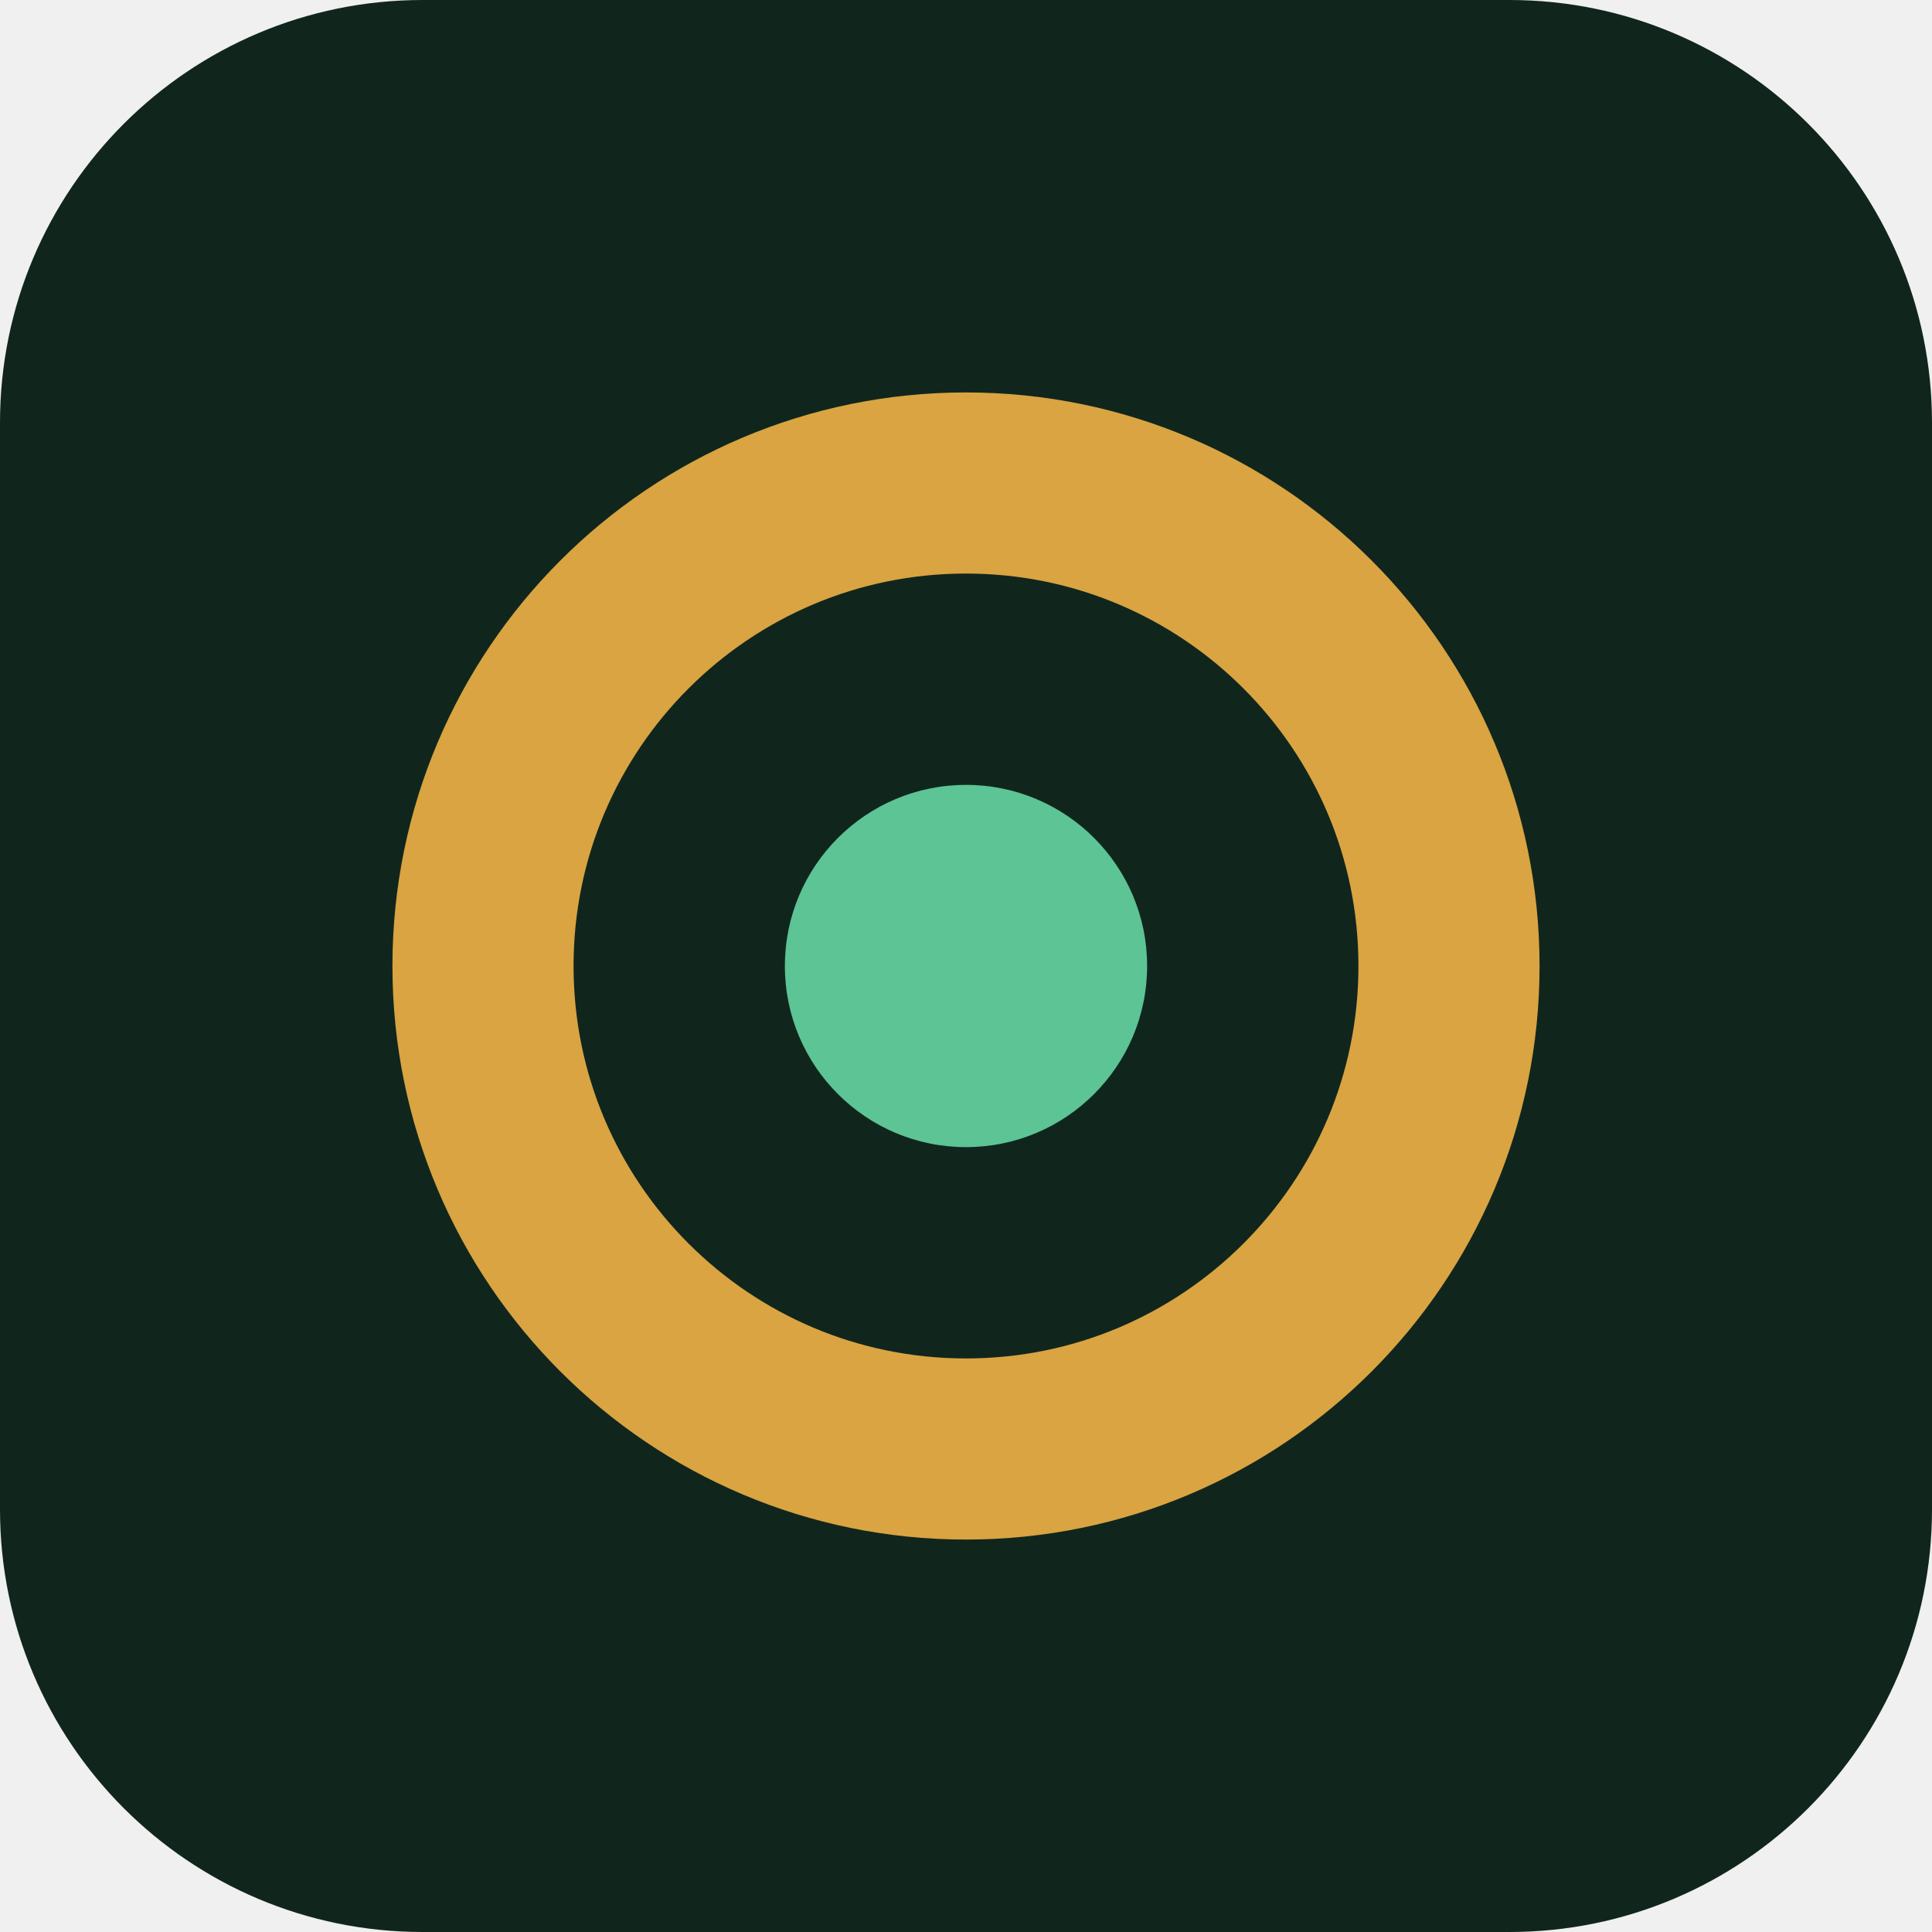
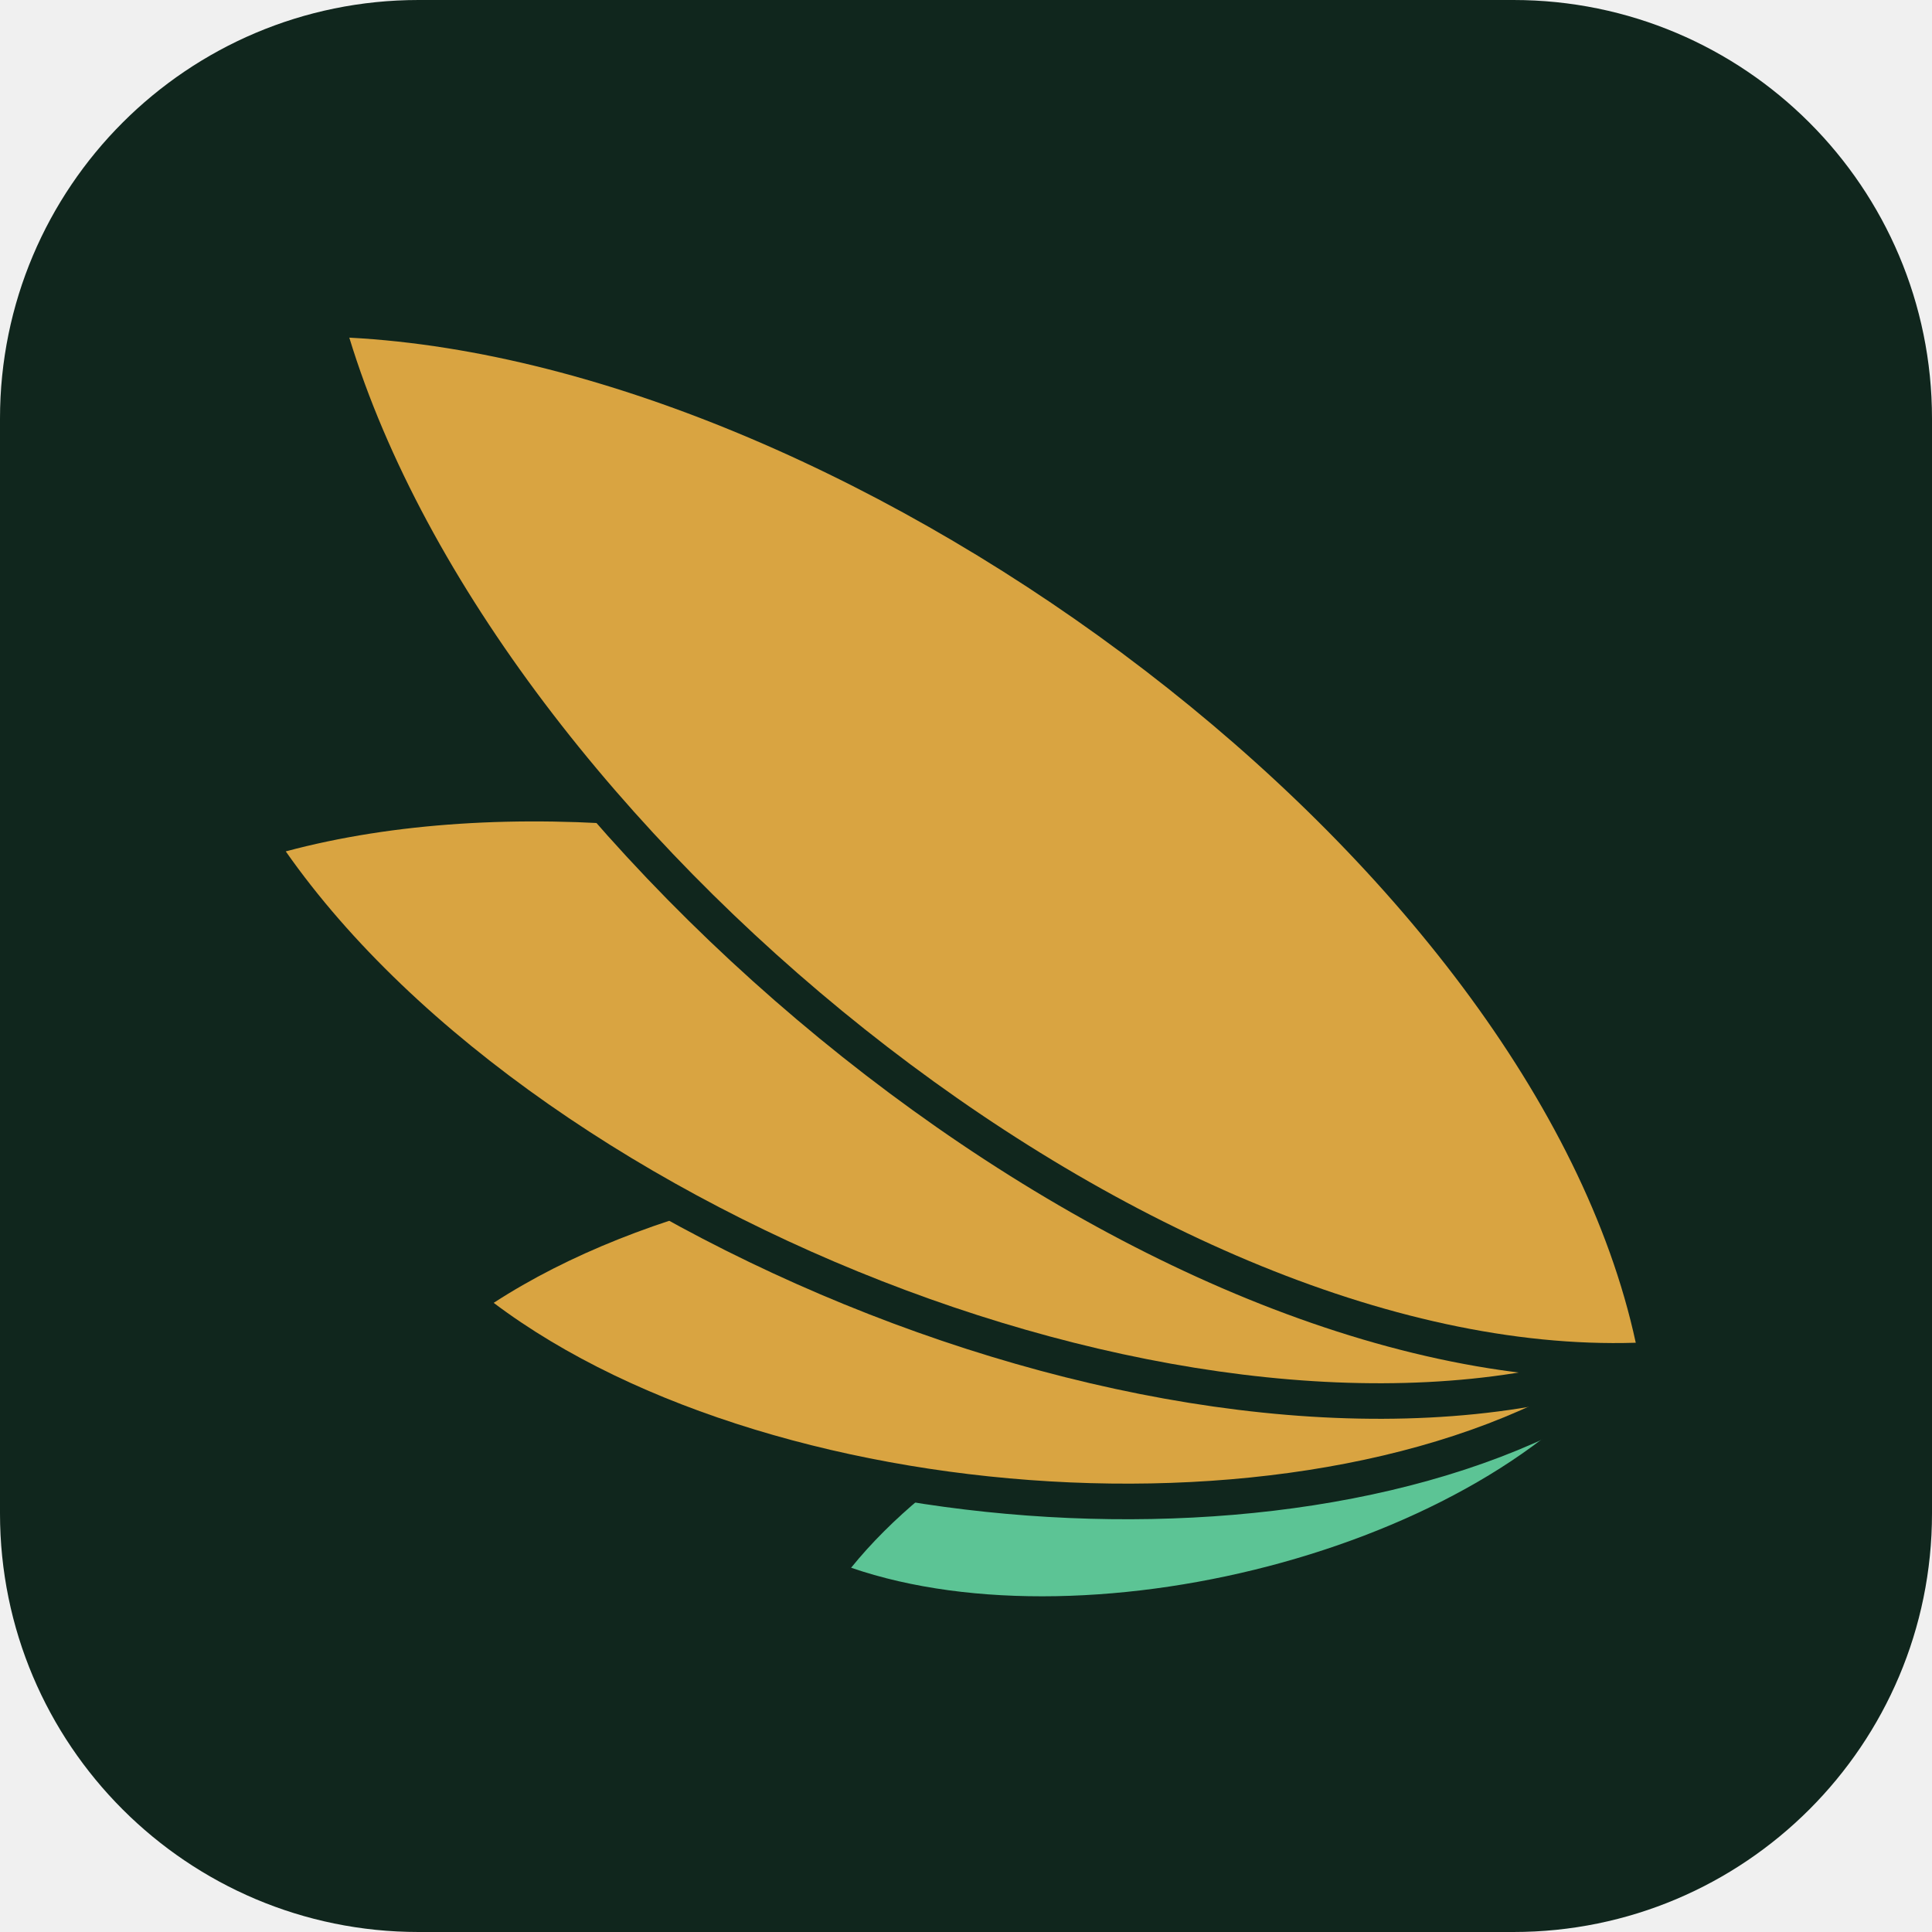
- <svg xmlns="http://www.w3.org/2000/svg" viewBox="0 0 32 32">
-   <rect width="32" height="32" rx="7" fill="#10261D" />
-   <circle cx="16" cy="16" r="8" fill="none" stroke="#D9A441" stroke-width="3" />
-   <circle cx="16" cy="16" r="3" fill="#5CC495" />
+ <svg xmlns="http://www.w3.org/2000/svg" viewBox="0 0 120 120">
+   <defs>
+     <mask id="m0" maskUnits="userSpaceOnUse" x="0" y="0" width="120" height="120">
+       <rect width="120" height="120" fill="#fff" />
+       <path d="M0 0 C -18 -15, -58 -14, -78 0 C -58 14, -18 15, 0 0 Z" transform="translate(91 80) rotate(2) scale(0.7)" stroke="#000" stroke-width="4.86" stroke-linejoin="round" />
+       <path d="M0 0 C -18 -15, -58 -14, -78 0 C -58 14, -18 15, 0 0 Z" transform="translate(91 80) rotate(20) scale(0.88)" stroke="#000" stroke-width="3.86" stroke-linejoin="round" />
+       <path d="M0 0 C -18 -15, -58 -14, -78 0 C -58 14, -18 15, 0 0 Z" transform="translate(91 80) rotate(38) scale(1.0)" stroke="#000" stroke-width="3.4" stroke-linejoin="round" />
+     </mask>
+     <mask id="m1" maskUnits="userSpaceOnUse" x="0" y="0" width="120" height="120">
+       <rect width="120" height="120" fill="#fff" />
+       <path d="M0 0 C -18 -15, -58 -14, -78 0 C -58 14, -18 15, 0 0 Z" transform="translate(91 80) rotate(20) scale(0.88)" stroke="#000" stroke-width="3.86" stroke-linejoin="round" />
+       <path d="M0 0 C -18 -15, -58 -14, -78 0 C -58 14, -18 15, 0 0 Z" transform="translate(91 80) rotate(38) scale(1.0)" stroke="#000" stroke-width="3.4" stroke-linejoin="round" />
+     </mask>
+     <mask id="m2" maskUnits="userSpaceOnUse" x="0" y="0" width="120" height="120">
+       <rect width="120" height="120" fill="#fff" />
+       <path d="M0 0 C -18 -15, -58 -14, -78 0 C -58 14, -18 15, 0 0 Z" transform="translate(91 80) rotate(38) scale(1.0)" stroke="#000" stroke-width="3.4" stroke-linejoin="round" />
+     </mask>
+   </defs>
+   <rect width="120" height="120" rx="26" fill="#10261d" />
+   <g transform="translate(60 60) scale(1.3) translate(-59 -62)">
+     <g mask="url(#m0)">
+       <path d="M0 0 C -18 -15, -58 -14, -78 0 C -58 14, -18 15, 0 0 Z" transform="translate(91 80) rotate(-16) scale(0.5)" fill="#5cc495" />
+     </g>
+     <g mask="url(#m1)">
+       <path d="M0 0 C -18 -15, -58 -14, -78 0 C -58 14, -18 15, 0 0 Z" transform="translate(91 80) rotate(2) scale(0.7)" fill="#d9a441" />
+     </g>
+     <g mask="url(#m2)">
+       <path d="M0 0 C -18 -15, -58 -14, -78 0 C -58 14, -18 15, 0 0 Z" transform="translate(91 80) rotate(20) scale(0.88)" fill="#d9a441" />
+     </g>
+     <g>
+       <path d="M0 0 C -18 -15, -58 -14, -78 0 C -58 14, -18 15, 0 0 Z" transform="translate(91 80) rotate(38) scale(1.0)" fill="#d9a441" />
+     </g>
+   </g>
</svg>
